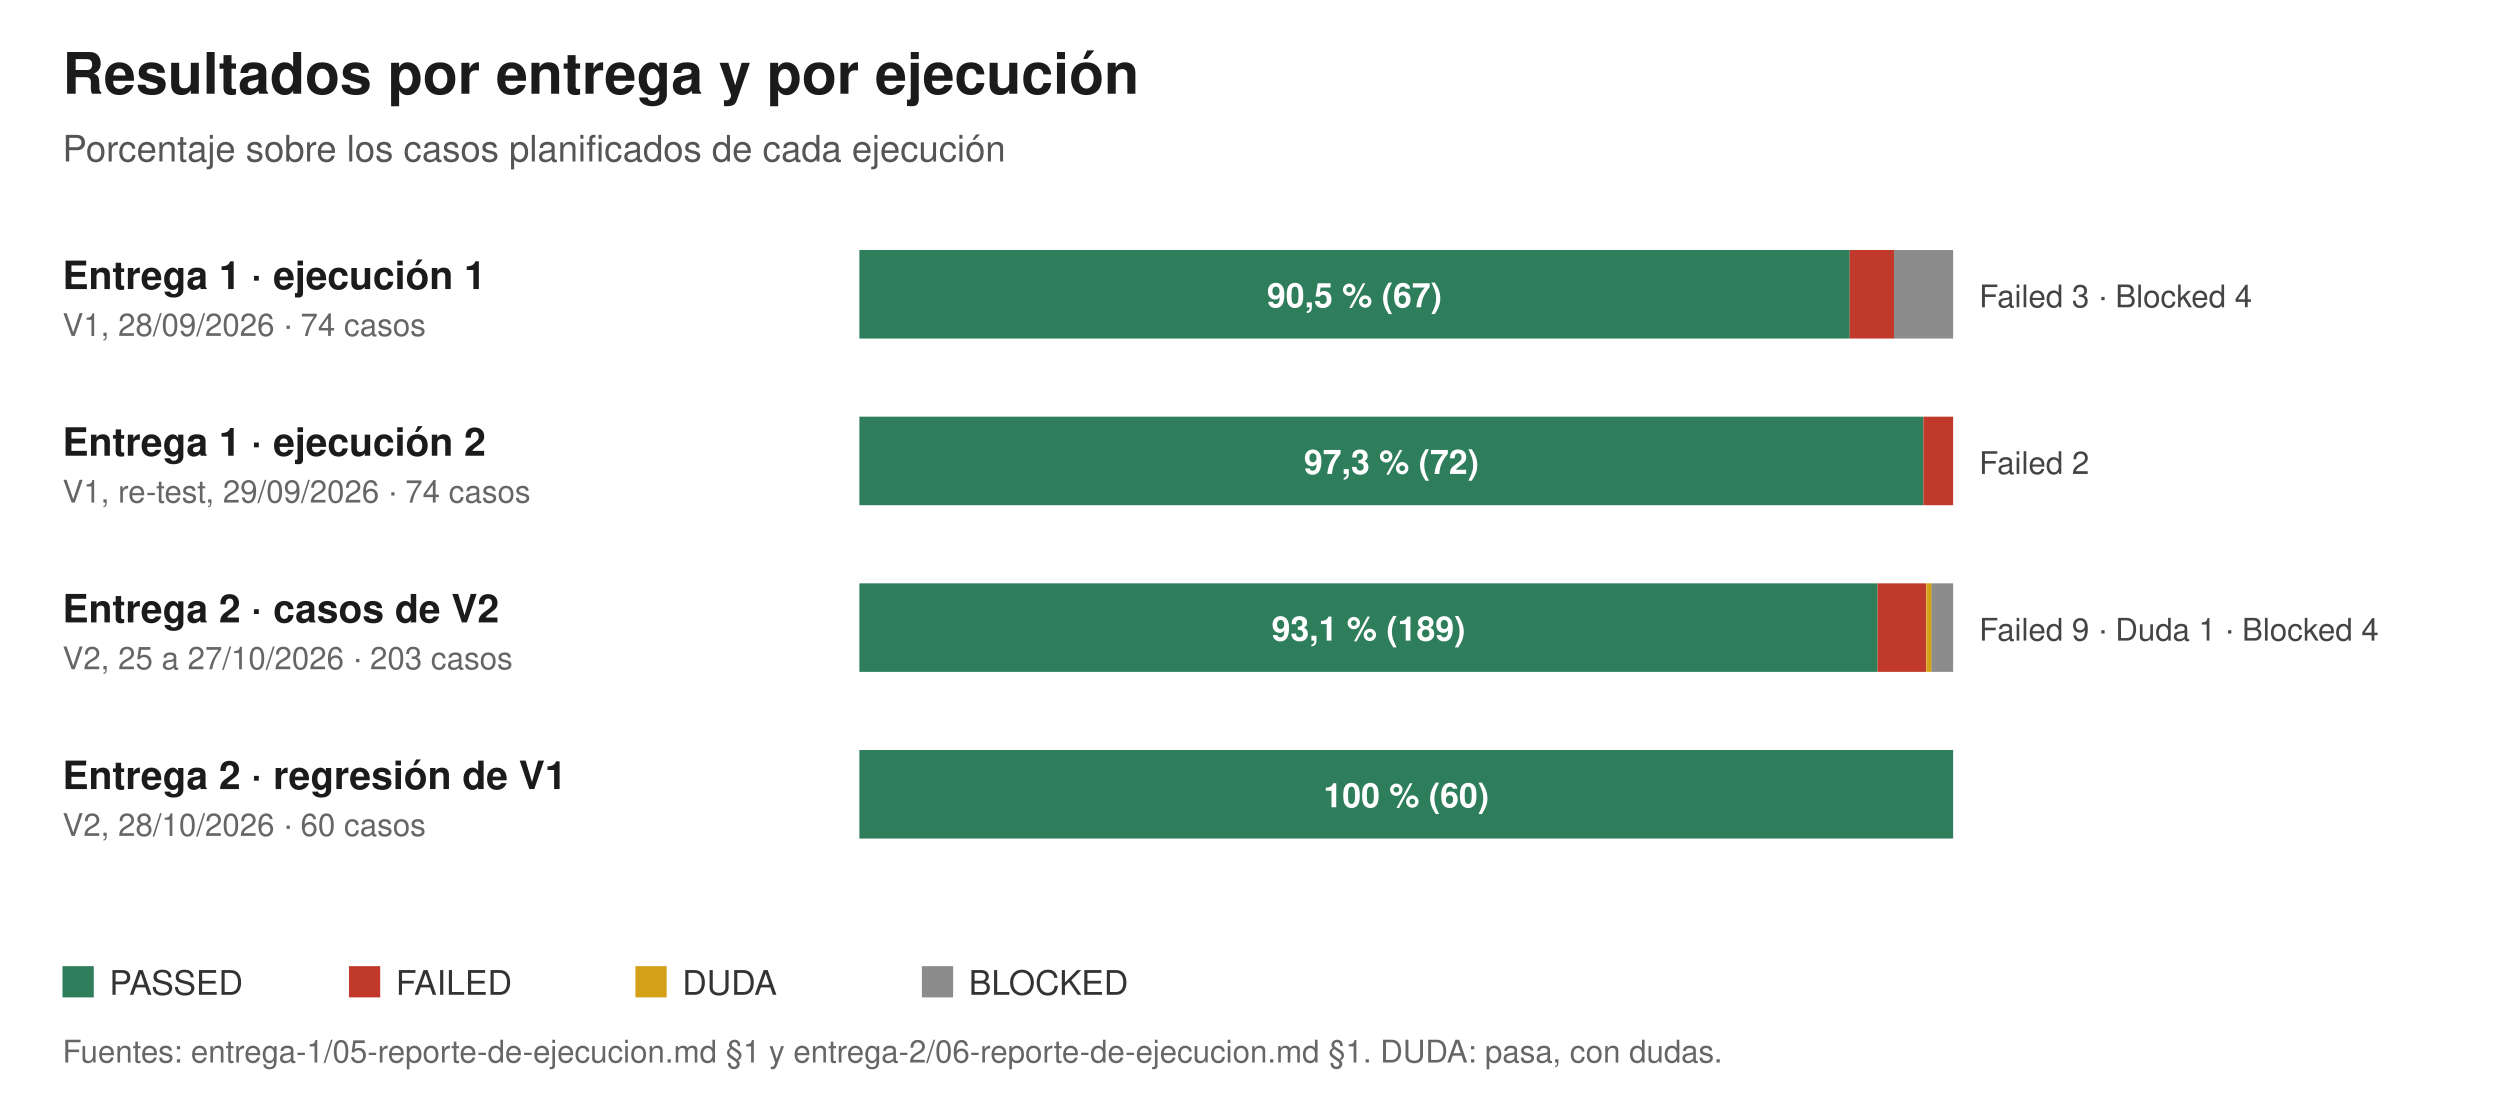
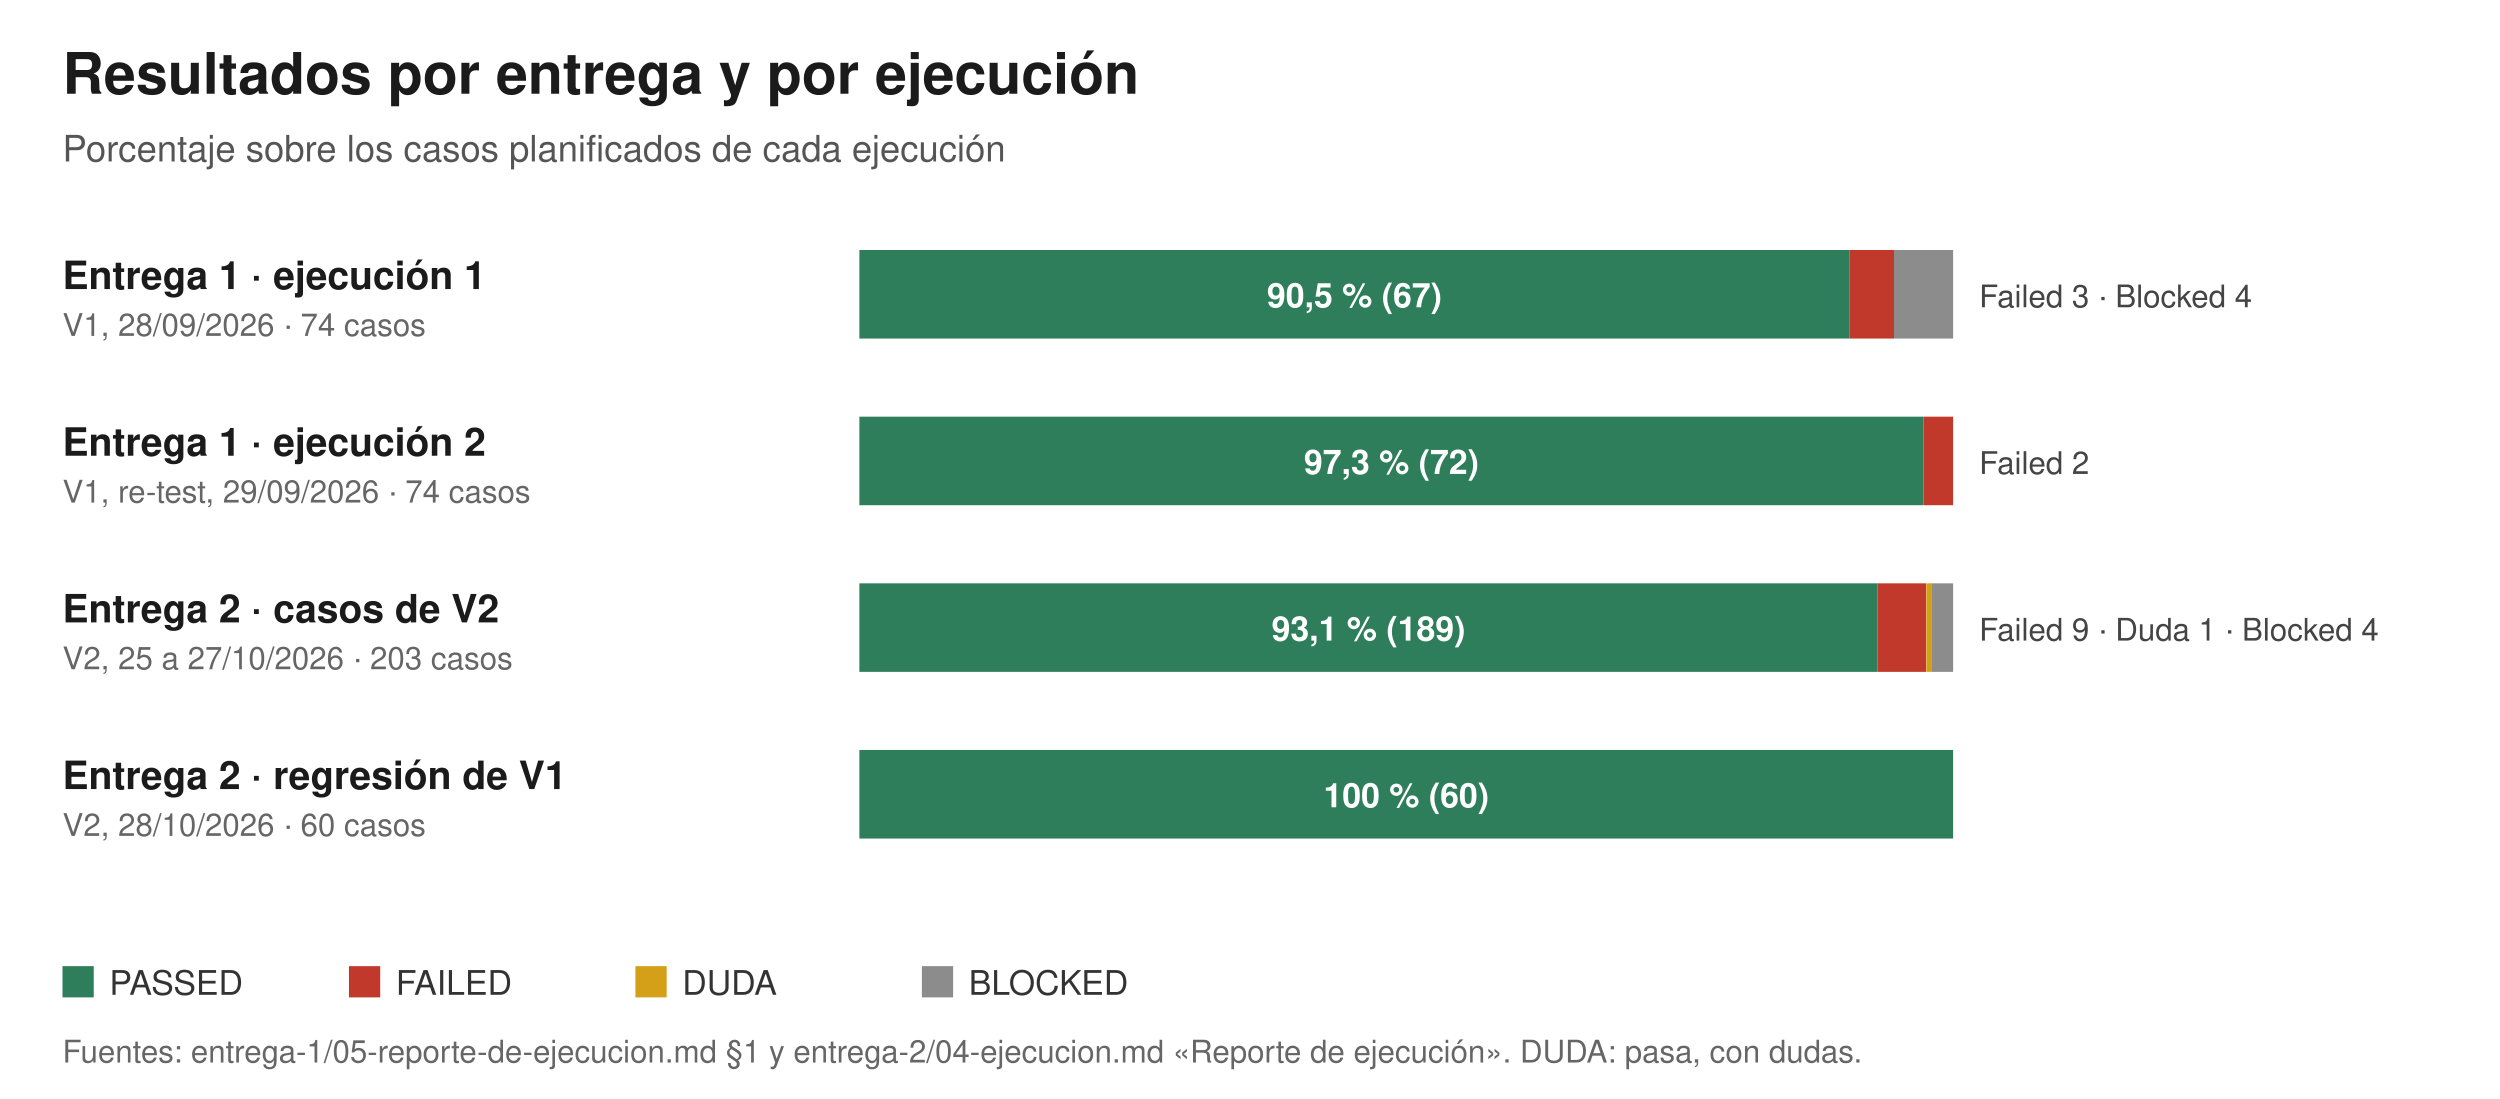
<svg xmlns="http://www.w3.org/2000/svg" width="960" height="422" viewBox="0 0 960 422" font-family="-apple-system, Segoe UI, Helvetica, Arial, sans-serif">
  <rect width="960" height="422" fill="#FFFFFF" />
  <text x="24" y="36" font-size="22" font-weight="700" fill="#1B1B1B">Resultados por entrega y por ejecución</text>
  <text x="24" y="62" font-size="14" fill="#555">Porcentaje sobre los casos planificados de cada ejecución</text>
  <text x="24" y="111" font-size="15" font-weight="600" fill="#1B1B1B">Entrega 1 · ejecución 1</text>
  <text x="24" y="129" font-size="12" fill="#666">V1, 28/09/2026 · 74 casos</text>
  <rect x="330.0" y="96" width="380.3" height="34" fill="#2E7D5B" />
  <text x="520.1" y="118" font-size="13" font-weight="600" fill="#FFF" text-anchor="middle">90,5 % (67)</text>
  <rect x="710.3" y="96" width="17.0" height="34" fill="#C0392B" />
  <rect x="727.3" y="96" width="22.7" height="34" fill="#8C8C8C" />
  <text x="760" y="118" font-size="12" fill="#444">Failed 3 · Blocked 4</text>
  <text x="24" y="175" font-size="15" font-weight="600" fill="#1B1B1B">Entrega 1 · ejecución 2</text>
  <text x="24" y="193" font-size="12" fill="#666">V1, re-test, 29/09/2026 · 74 casos</text>
  <rect x="330.0" y="160" width="408.6" height="34" fill="#2E7D5B" />
  <text x="534.3" y="182" font-size="13" font-weight="600" fill="#FFF" text-anchor="middle">97,3 % (72)</text>
  <rect x="738.6" y="160" width="11.4" height="34" fill="#C0392B" />
  <text x="760" y="182" font-size="12" fill="#444">Failed 2</text>
  <text x="24" y="239" font-size="15" font-weight="600" fill="#1B1B1B">Entrega 2 · casos de V2</text>
  <text x="24" y="257" font-size="12" fill="#666">V2, 25 a 27/10/2026 · 203 casos</text>
  <rect x="330.0" y="224" width="391.0" height="34" fill="#2E7D5B" />
  <text x="525.5" y="246" font-size="13" font-weight="600" fill="#FFF" text-anchor="middle">93,1 % (189)</text>
  <rect x="721.0" y="224" width="18.6" height="34" fill="#C0392B" />
  <rect x="739.7" y="224" width="2.1" height="34" fill="#D4A017" />
  <rect x="741.7" y="224" width="8.3" height="34" fill="#8C8C8C" />
  <text x="760" y="246" font-size="12" fill="#444">Failed 9 · Duda 1 · Blocked 4</text>
  <text x="24" y="303" font-size="15" font-weight="600" fill="#1B1B1B">Entrega 2 · regresión de V1</text>
  <text x="24" y="321" font-size="12" fill="#666">V2, 28/10/2026 · 60 casos</text>
  <rect x="330.0" y="288" width="420.0" height="34" fill="#2E7D5B" />
  <text x="540.0" y="310" font-size="13" font-weight="600" fill="#FFF" text-anchor="middle">100 % (60)</text>
  <text x="760" y="310" font-size="12" fill="#444" />
  <rect x="24" y="371" width="12" height="12" fill="#2E7D5B" />
  <text x="42" y="382" font-size="13" fill="#333">PASSED</text>
  <rect x="134" y="371" width="12" height="12" fill="#C0392B" />
  <text x="152" y="382" font-size="13" fill="#333">FAILED</text>
  <rect x="244" y="371" width="12" height="12" fill="#D4A017" />
  <text x="262" y="382" font-size="13" fill="#333">DUDA</text>
  <rect x="354" y="371" width="12" height="12" fill="#8C8C8C" />
  <text x="372" y="382" font-size="13" fill="#333">BLOCKED</text>
-   <text x="24" y="408" font-size="12" fill="#666">Fuentes: entrega-1/05-reporte-de-ejecucion.md §1 y entrega-2/06-reporte-de-ejecucion.md §1. DUDA: pasa, con dudas.</text>
+   <text x="24" y="408" font-size="12" fill="#666">Fuentes: entrega-1/05-reporte-de-ejecucion.md §1 y entrega-2/04-ejecucion.md «Reporte de ejecución». DUDA: pasa, con dudas.</text>
</svg>
